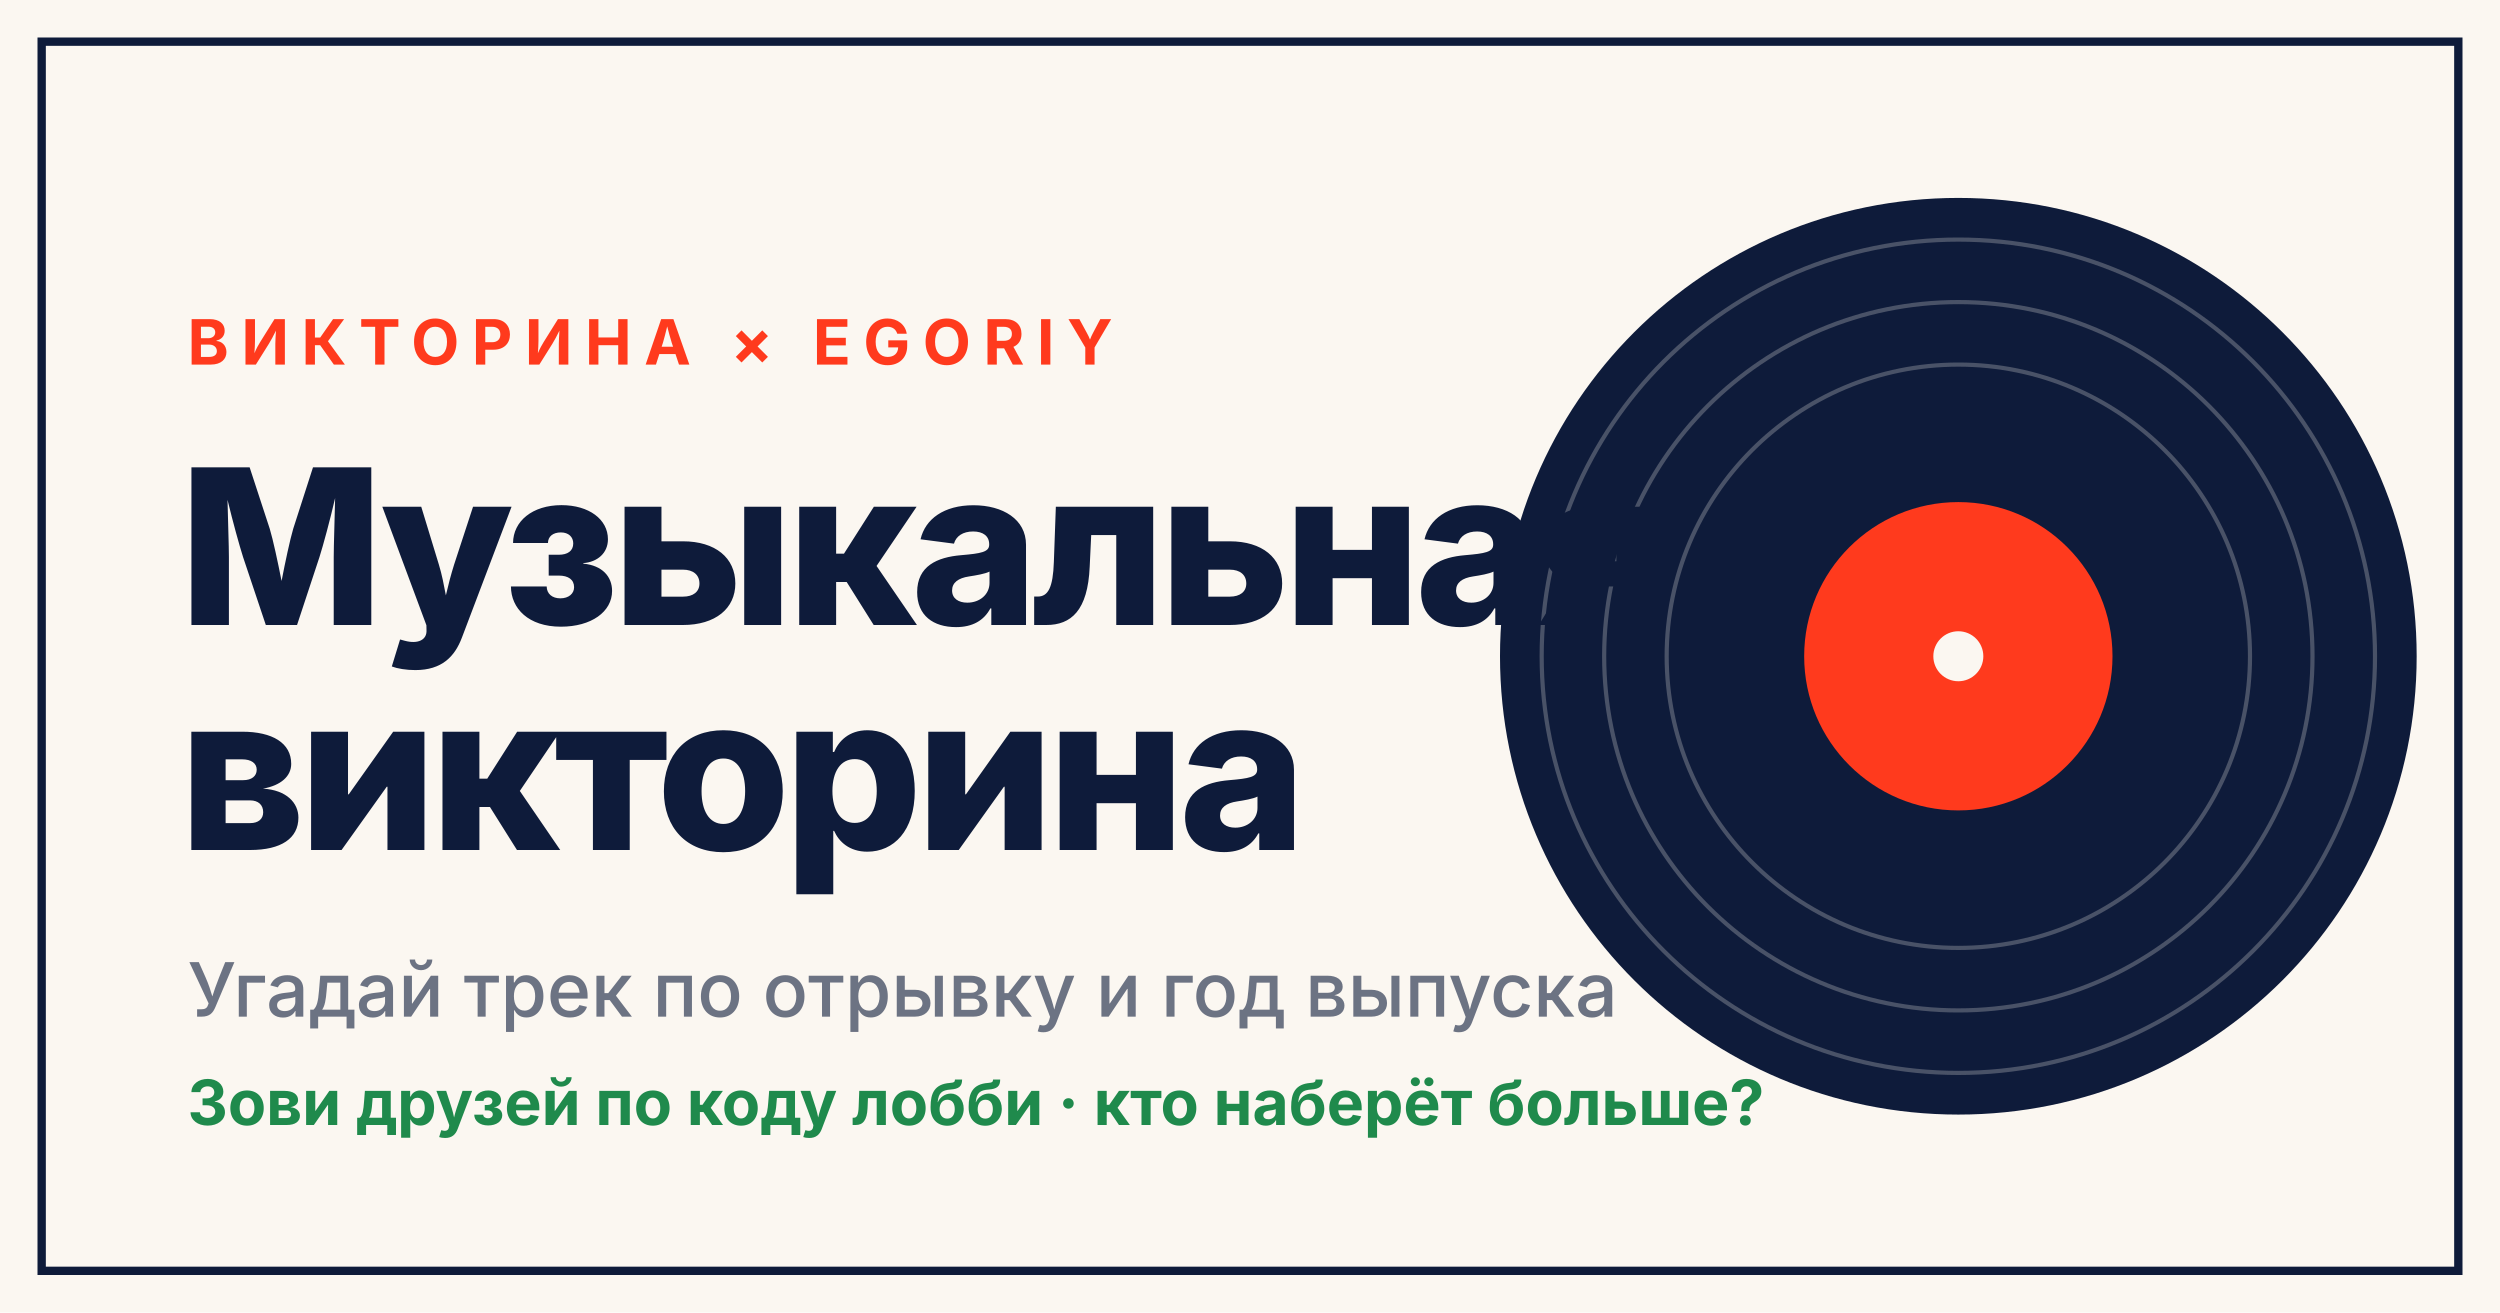
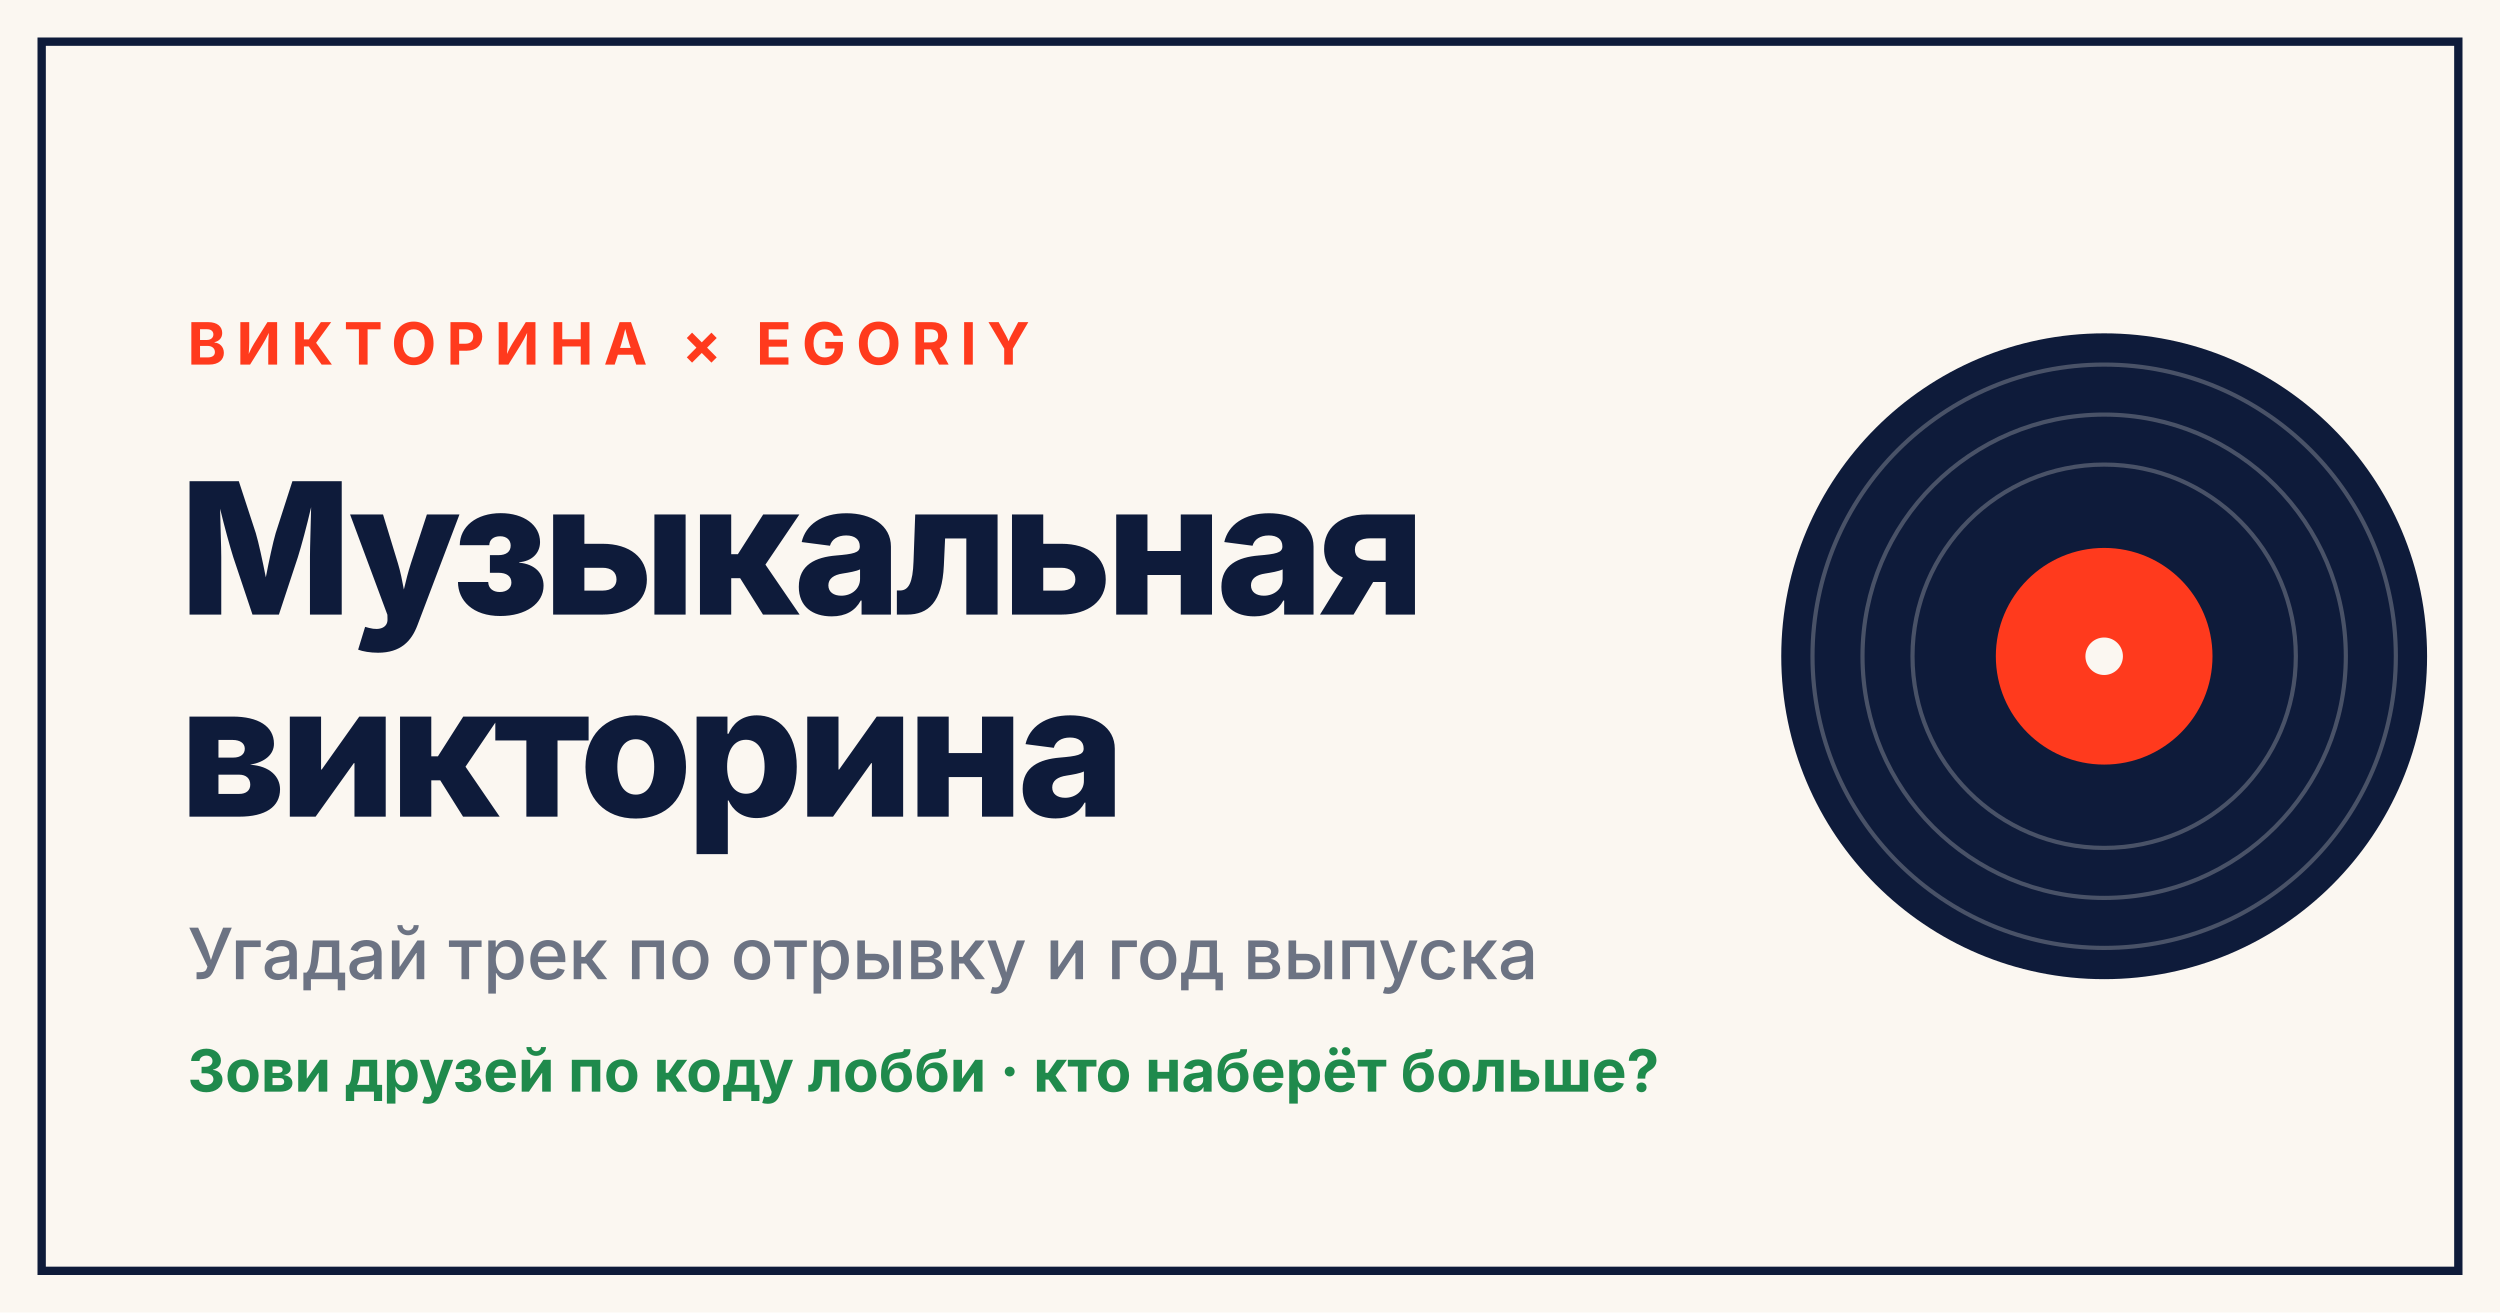
<svg xmlns="http://www.w3.org/2000/svg" width="1200" height="630" viewBox="0 0 1200 630" font-family="Inter, ui-sans-serif, system-ui, sans-serif">
  <rect width="1200" height="630" fill="#FBF7F1" />
  <rect x="20" y="20" width="1160" height="590" fill="none" stroke="#0E1B3A" stroke-width="4" />
-   <g transform="translate(940 315)">
-     <circle r="220" fill="#0E1B3A" />
-     <circle r="200" fill="none" stroke="#FBF7F1" stroke-width="2" opacity="0.25" />
-     <circle r="170" fill="none" stroke="#FBF7F1" stroke-width="2" opacity="0.25" />
+   <g transform="translate(1010 315)">
+     <circle r="155" fill="#0E1B3A" />
    <circle r="140" fill="none" stroke="#FBF7F1" stroke-width="2" opacity="0.25" />
-     <circle r="74" fill="#FF3A1D" />
-     <circle r="12" fill="#FBF7F1" />
+     <circle r="116" fill="none" stroke="#FBF7F1" stroke-width="2" opacity="0.25" />
+     <circle r="92" fill="none" stroke="#FBF7F1" stroke-width="2" opacity="0.25" />
+     <circle r="52" fill="#FF3A1D" />
+     <circle r="9" fill="#FBF7F1" />
  </g>
-   <text x="90" y="175" fill="#FF3A1D" font-size="30" font-weight="700" letter-spacing="6">ВИКТОРИНА × EGORIY</text>
-   <text x="86" y="300" fill="#0E1B3A" font-size="104" font-weight="800" letter-spacing="-3">Музыкальная</text>
-   <text x="86" y="408" fill="#0E1B3A" font-size="104" font-weight="800" letter-spacing="-3">викторина</text>
-   <text x="90" y="488" fill="#0E1B3A" font-size="36" font-weight="500" opacity="0.6">Угадай трек по отрывку и год выпуска</text>
-   <text x="90" y="540" fill="#1F8A4C" font-size="30" font-weight="700">Зови друзей по коду лобби · кто наберёт больше?</text>
+   <text x="90" y="175" fill="#FF3A1D" font-size="28" font-weight="700" letter-spacing="5">ВИКТОРИНА × EGORIY</text>
+   <text x="86" y="295" fill="#0E1B3A" font-size="88" font-weight="800" letter-spacing="-3">Музыкальная</text>
+   <text x="86" y="392" fill="#0E1B3A" font-size="88" font-weight="800" letter-spacing="-3">викторина</text>
+   <text x="90" y="470" fill="#0E1B3A" font-size="34" font-weight="500" opacity="0.6">Угадай трек по отрывку и год выпуска</text>
+   <text x="90" y="524" fill="#1F8A4C" font-size="28" font-weight="700">Зови друзей по коду лобби · кто наберёт больше?</text>
</svg>
